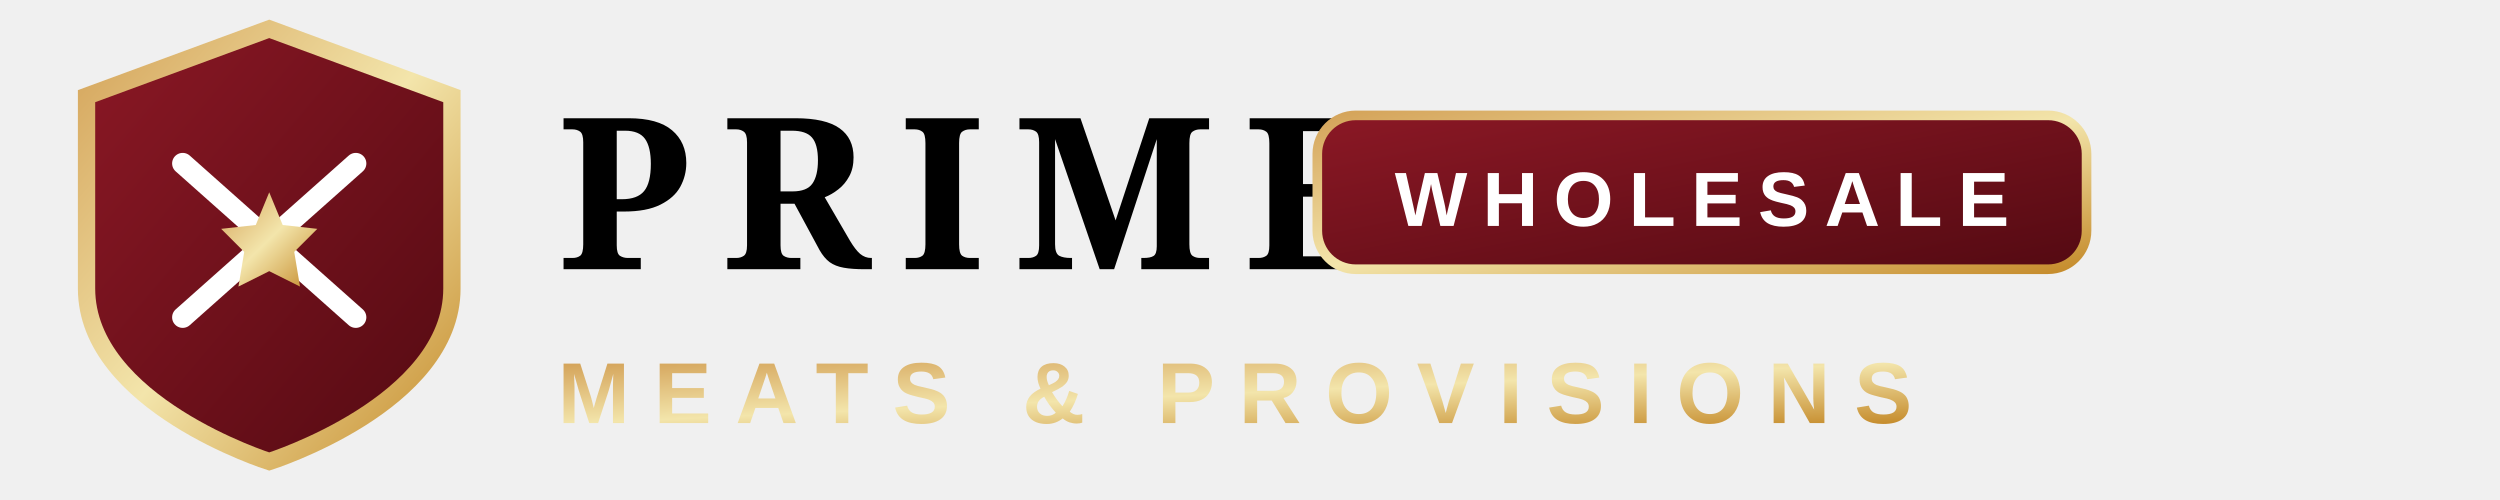
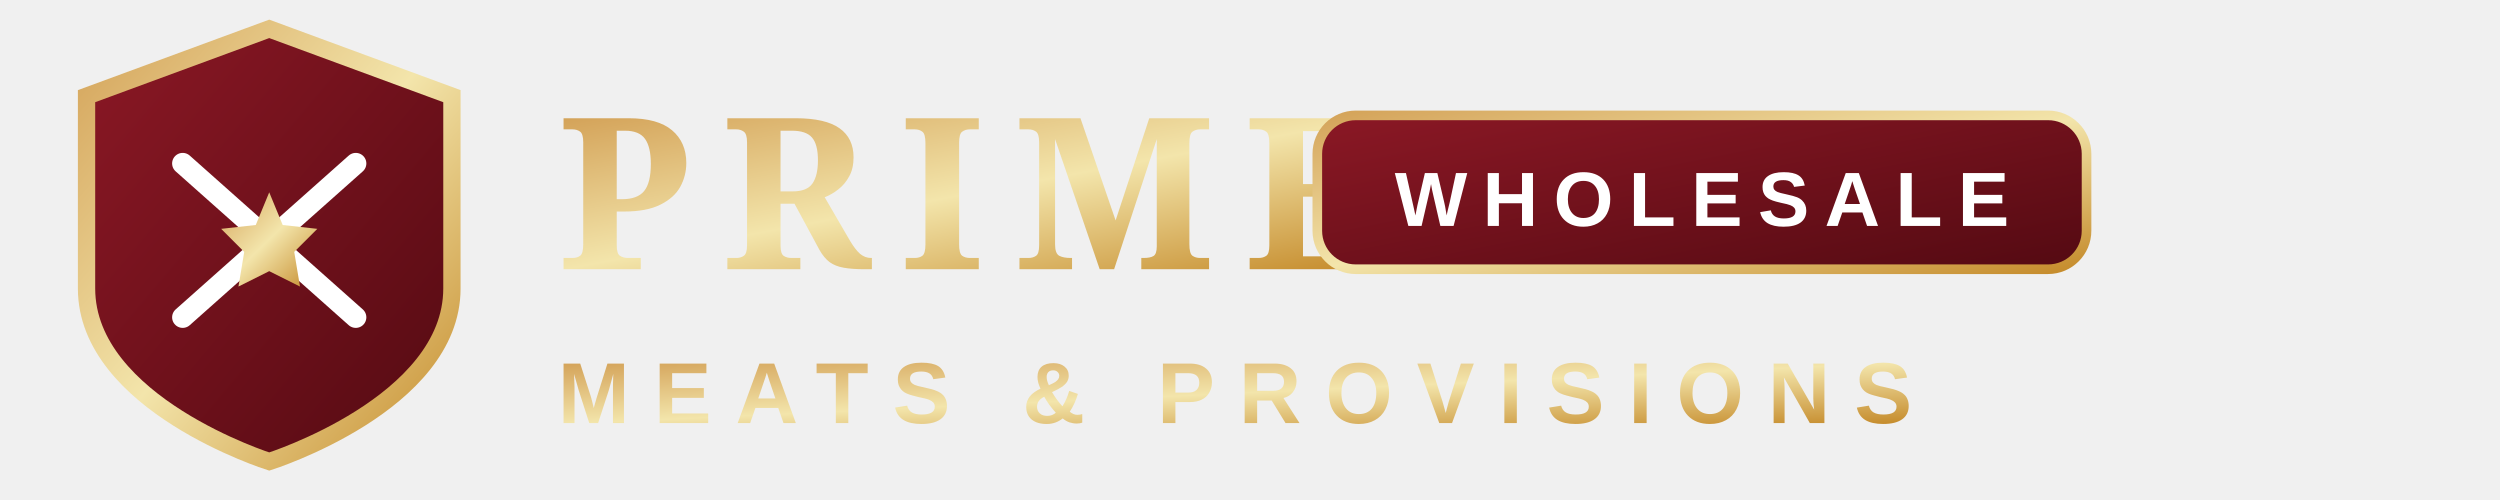
<svg xmlns="http://www.w3.org/2000/svg" viewBox="0 0 260 52" width="260" height="52">
  <defs>
    <linearGradient id="goldGrad" x1="0%" y1="0%" x2="100%" y2="100%">
      <stop offset="0%" stop-color="#D4A359" />
      <stop offset="50%" stop-color="#F3E5AB" />
      <stop offset="100%" stop-color="#C58B2B" />
    </linearGradient>
    <linearGradient id="redGrad" x1="0%" y1="0%" x2="100%" y2="100%">
      <stop offset="0%" stop-color="#8B1825" />
      <stop offset="100%" stop-color="#540A12" />
    </linearGradient>
  </defs>
  <g transform="translate(4, 2)">
    <path d="M 24 1 L 43 8 L 43 28 C 43 40 24 46 24 46 C 24 46 5 40 5 28 L 5 8 Z" fill="url(#redGrad)" stroke="url(#goldGrad)" stroke-width="1.8" />
    <path d="M 15 15 L 33 31" stroke="#FFFFFF" stroke-width="2.2" stroke-linecap="round" />
    <path d="M 33 15 L 15 31" stroke="#FFFFFF" stroke-width="2.2" stroke-linecap="round" />
    <polygon points="24,18 25.4,21.4 29,21.8 26.6,24.2 27.2,27.8 24,26.2 20.8,27.8 21.4,24.2 19,21.8 22.6,21.4" fill="url(#goldGrad)" />
  </g>
-   <text x="58" y="28" font-family="'Fraunces','Georgia',serif" font-weight="900" font-size="22" letter-spacing="3" fill="currentColor">PRIME</text>
+   <text x="58" y="28" font-family="'Fraunces','Georgia',serif" font-weight="900" font-size="22" letter-spacing="3" fill="url(#goldGrad)">PRIME</text>
  <rect x="137" y="12" width="80" height="16" rx="4" fill="url(#redGrad)" stroke="url(#goldGrad)" stroke-width="1" />
  <text x="177" y="23.5" font-family="'Plus Jakarta Sans','Arial',sans-serif" font-weight="800" font-size="8" letter-spacing="1.6" fill="#FFFFFF" text-anchor="middle">WHOLESALE</text>
  <line x1="58" y1="33" x2="224" y2="33" stroke="url(#goldGrad)" stroke-width="0.8" opacity="0.6" />
  <text x="58" y="44" font-family="'Plus Jakarta Sans','Arial',sans-serif" font-weight="700" font-size="9" letter-spacing="2.5" fill="url(#goldGrad)">MEATS &amp; PROVISIONS</text>
</svg>
